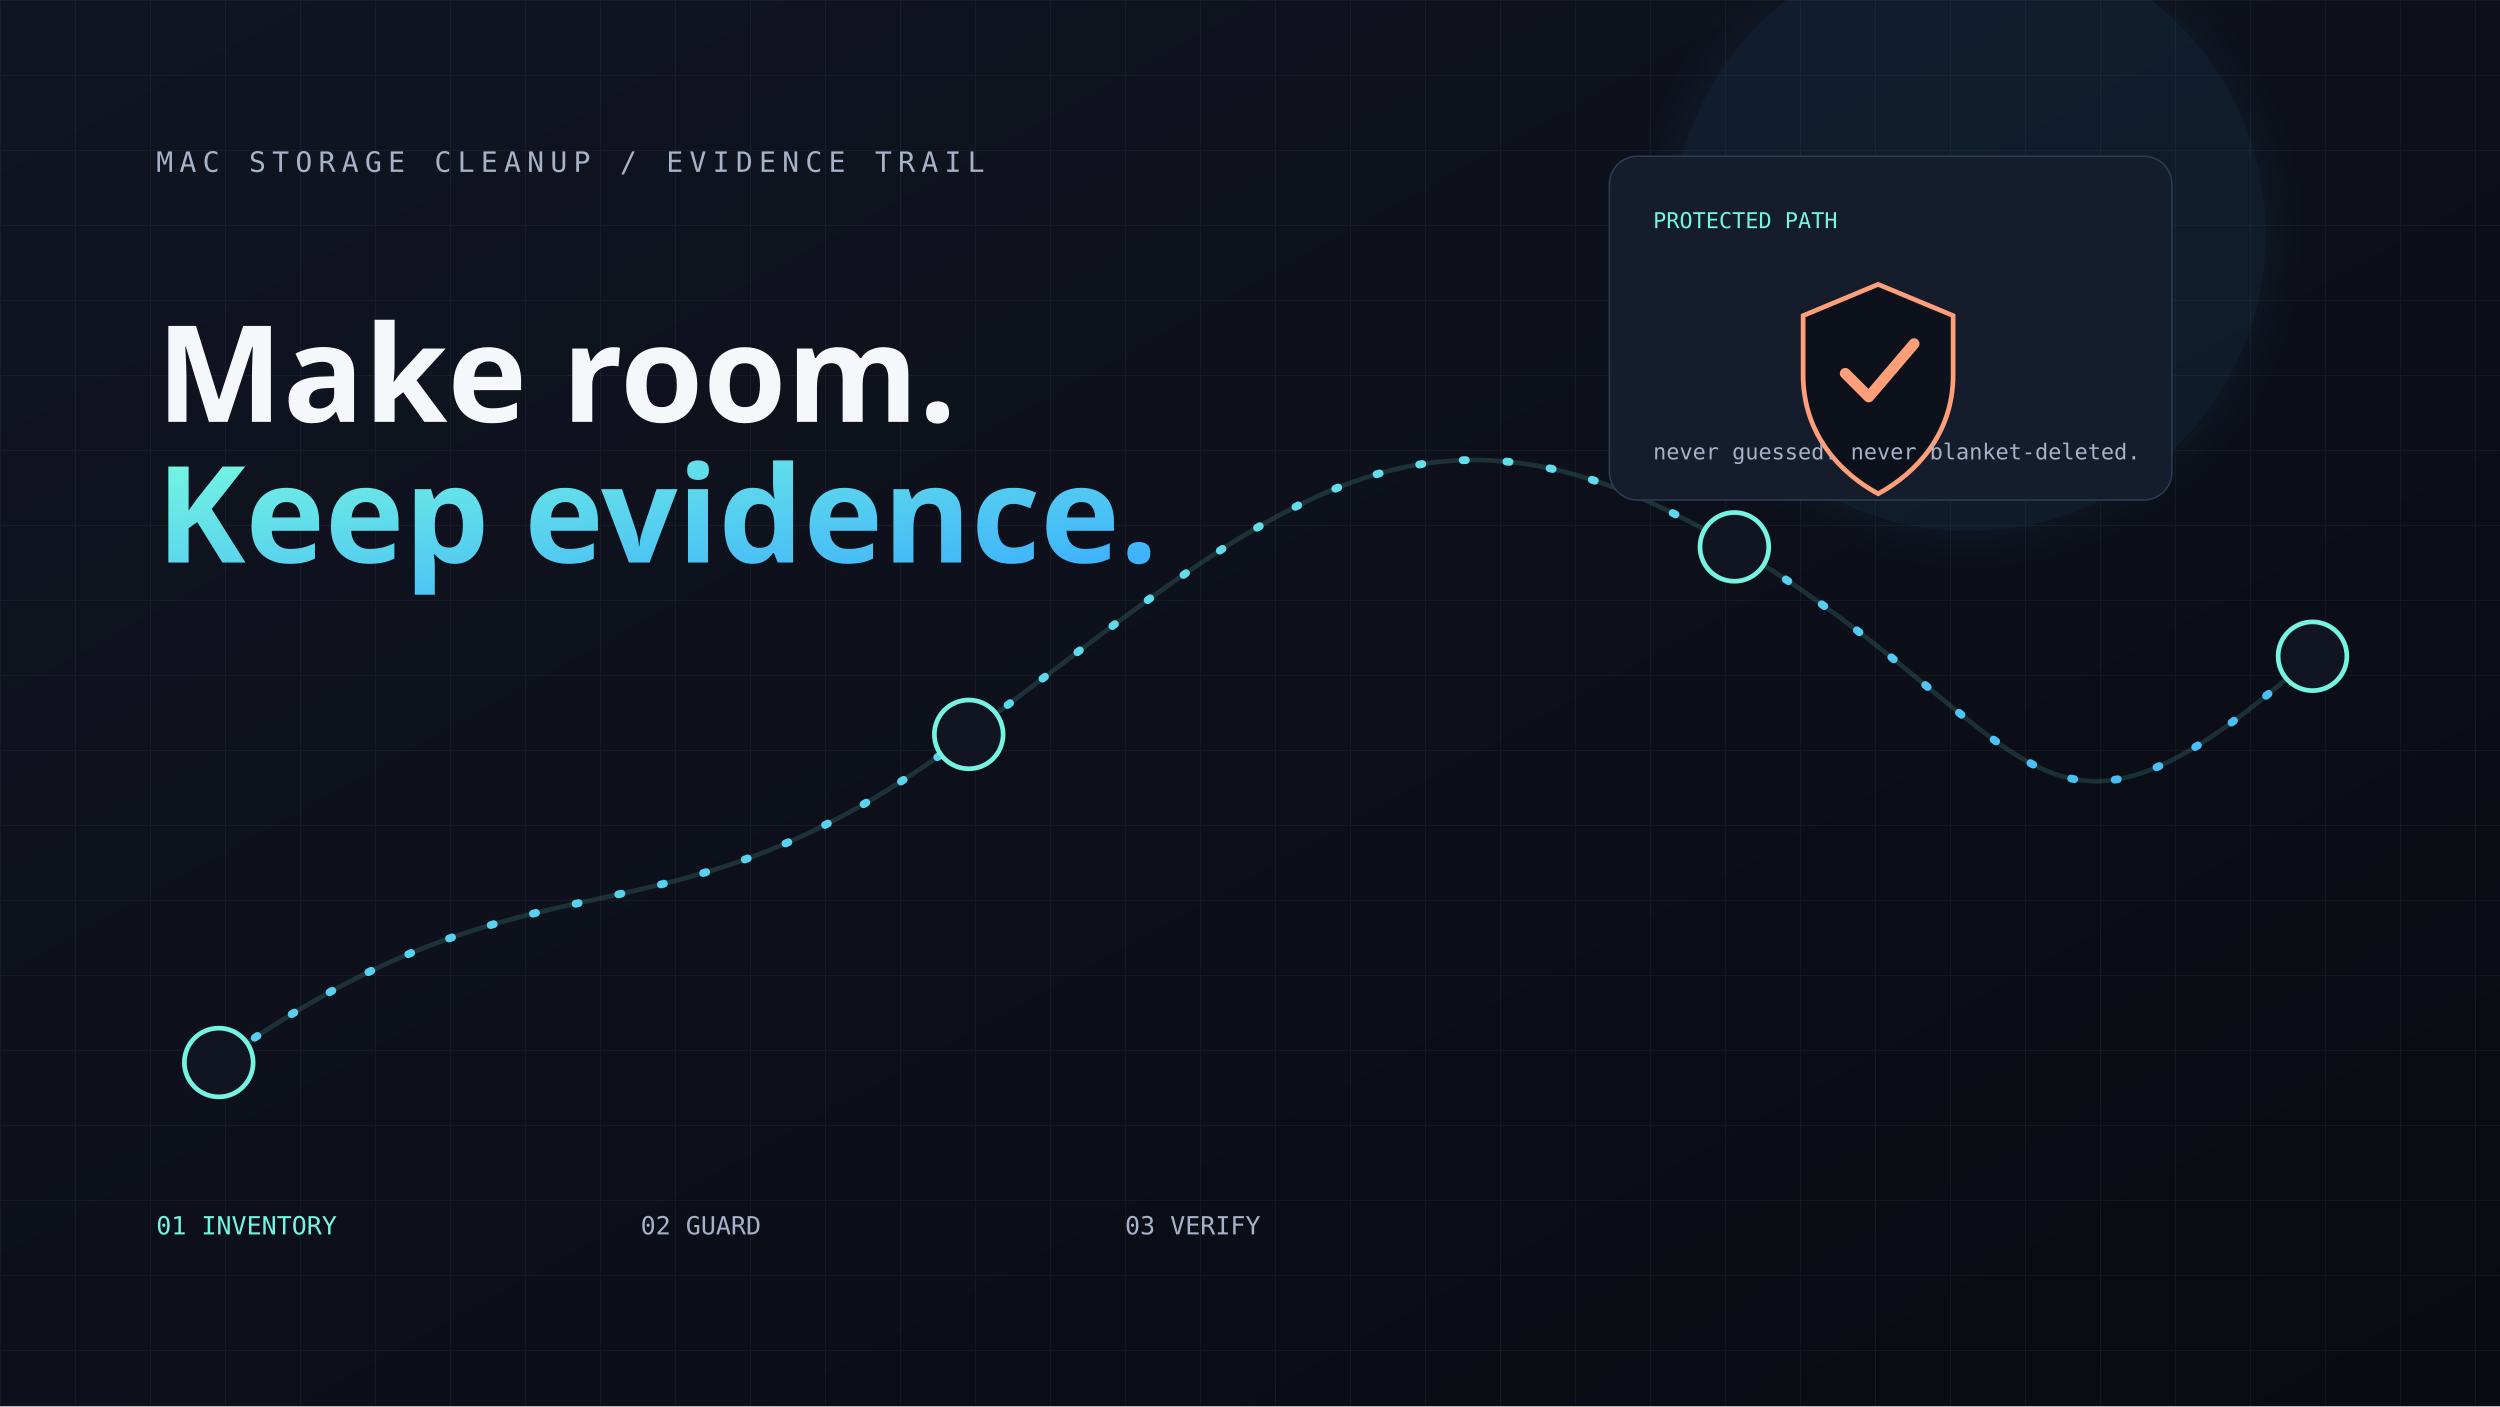
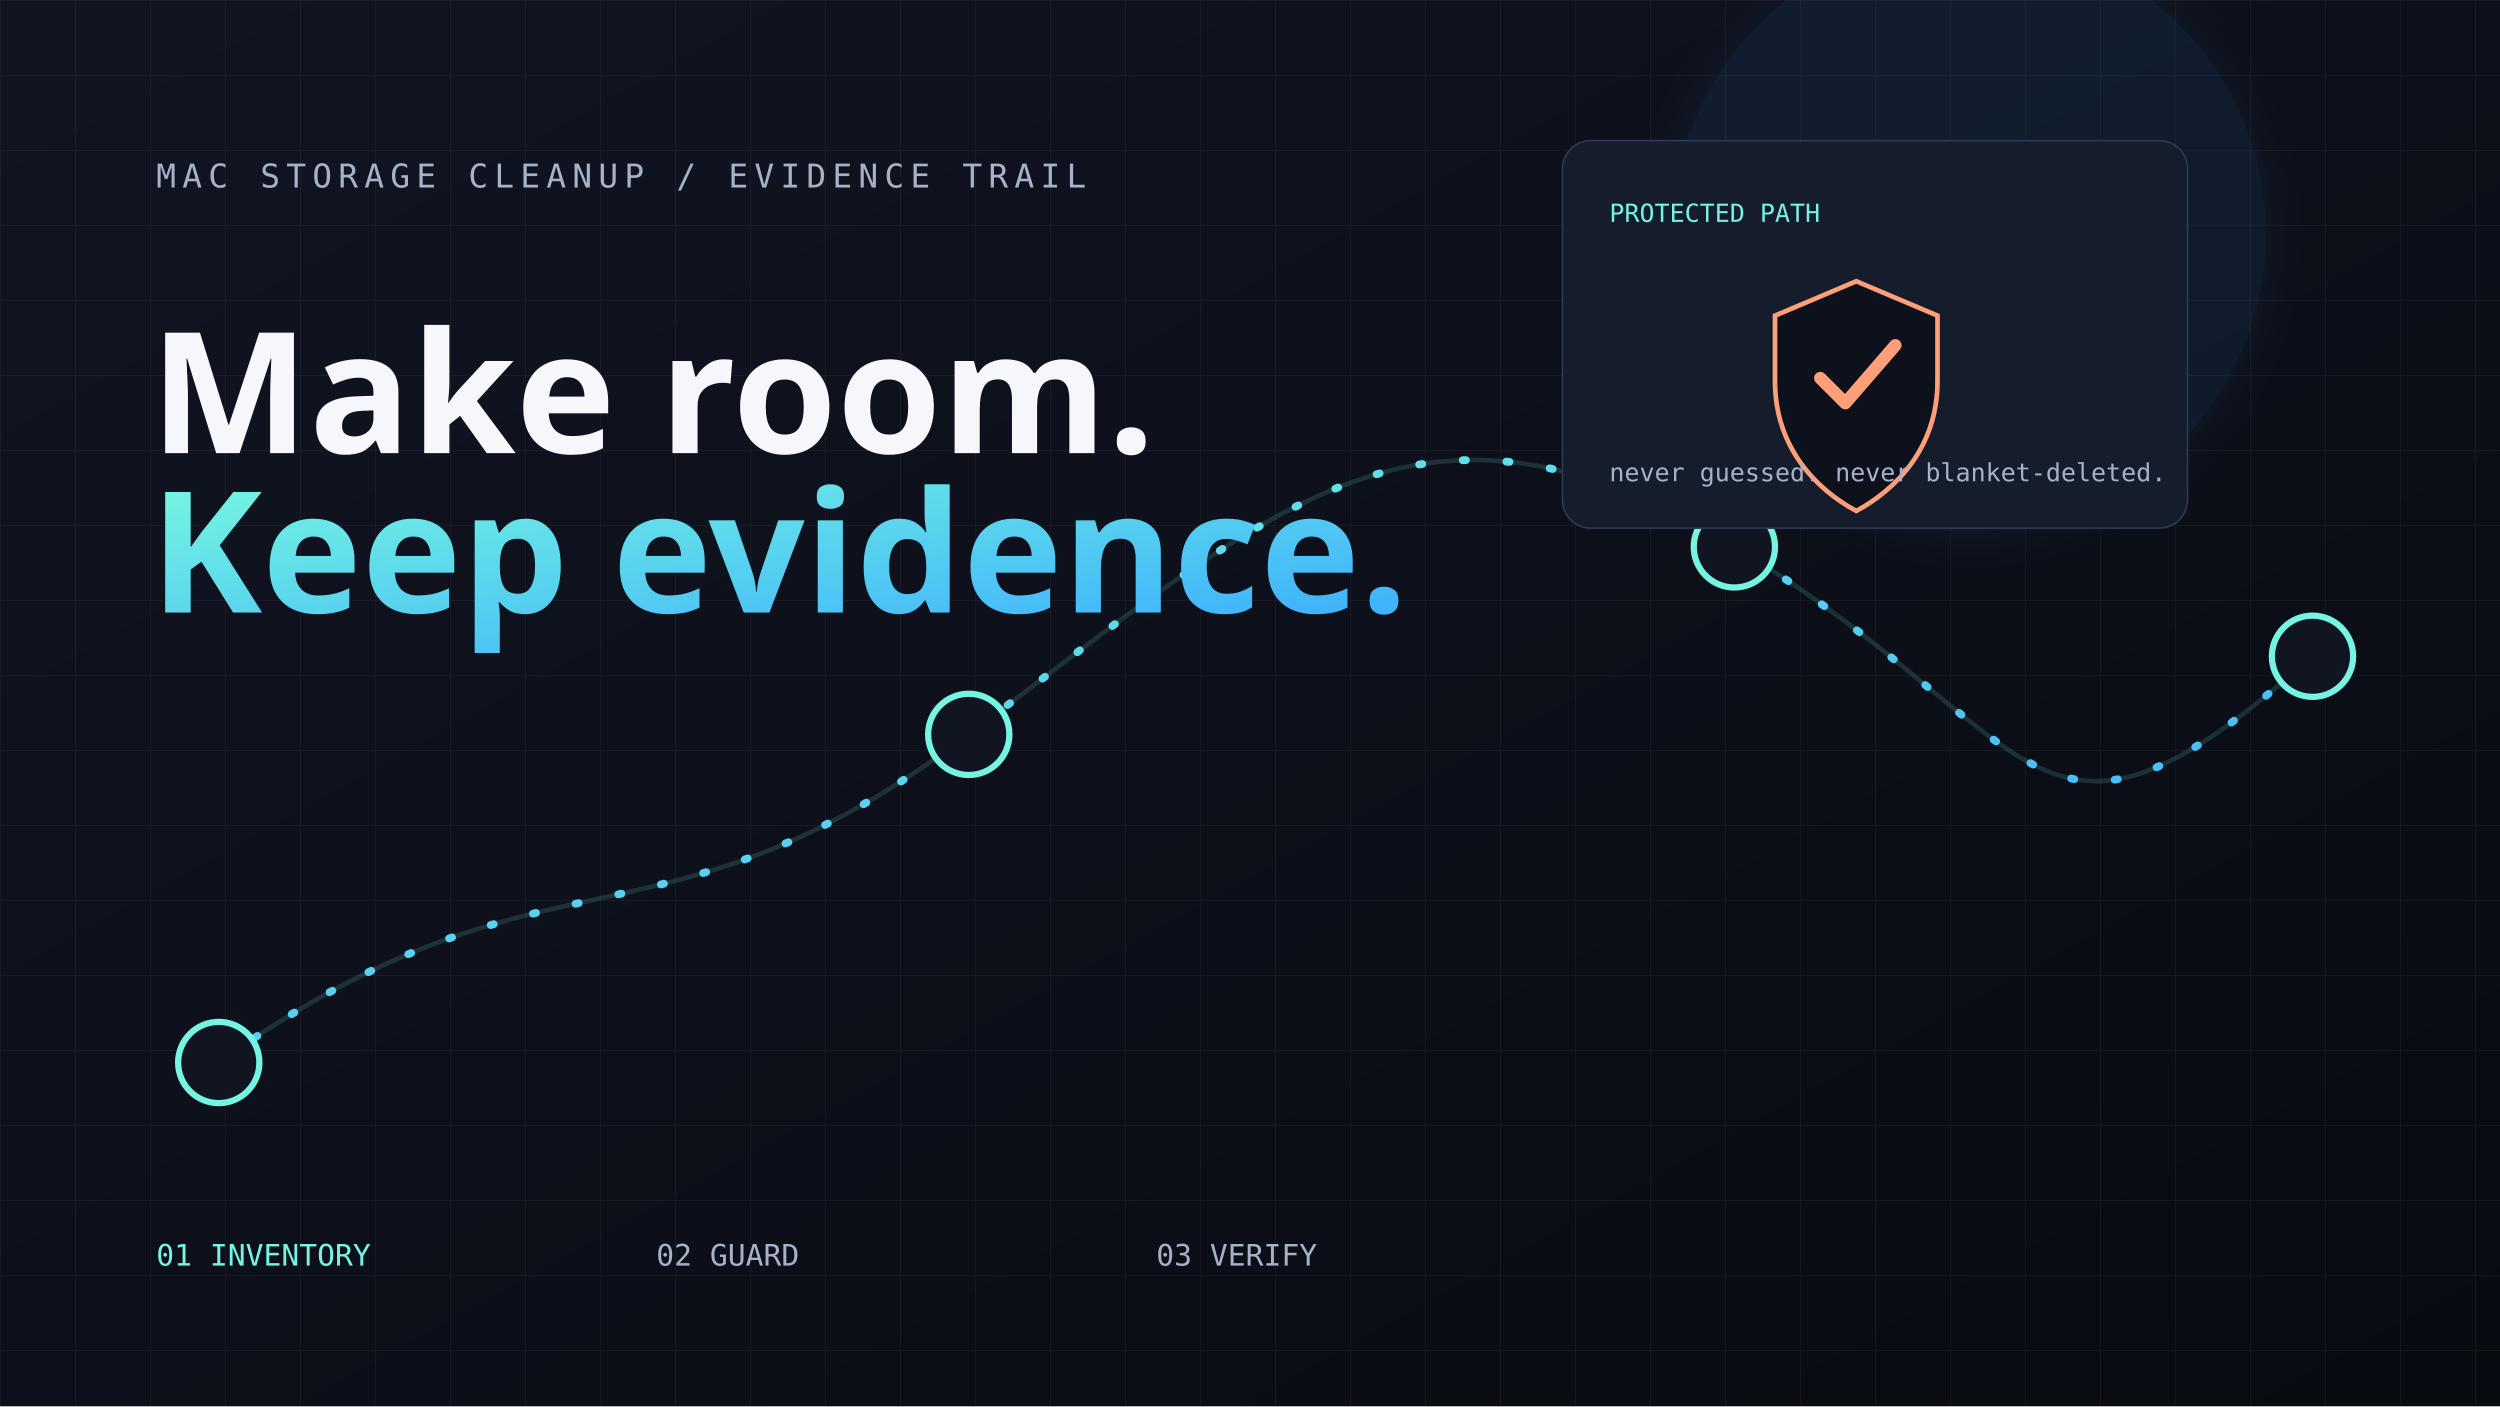
<svg xmlns="http://www.w3.org/2000/svg" viewBox="0 0 1600 900" role="img" aria-labelledby="title desc">
  <defs>
    <linearGradient id="bg" x1="0" y1="0" x2="1" y2="1">
      <stop offset="0" stop-color="#111522" />
      <stop offset="1" stop-color="#090b12" />
    </linearGradient>
    <linearGradient id="cyan" x1="0" y1="0" x2="1" y2="1">
      <stop stop-color="#75f5e1" />
      <stop offset="1" stop-color="#36a8ff" />
    </linearGradient>
    <filter id="glow">
      <feGaussianBlur stdDeviation="14" result="blur" />
      <feMerge>
        <feMergeNode in="blur" />
        <feMergeNode in="SourceGraphic" />
      </feMerge>
    </filter>
    <pattern id="grid" width="48" height="48" patternUnits="userSpaceOnUse">
      <path d="M48 0H0V48" fill="none" stroke="#fff" stroke-opacity=".055" />
    </pattern>
  </defs>
  <rect width="1600" height="900" fill="url(#bg)" />
  <rect width="1600" height="900" fill="url(#grid)" />
  <circle cx="1260" cy="150" r="190" fill="#36a8ff" opacity=".08" filter="url(#glow)" />
  <path d="M140 680C350 530 420 620 620 470S910 230 1110 350 1300 580 1480 420" fill="none" stroke="#75f5e1" stroke-opacity=".15" stroke-width="3" />
  <path d="M140 680C350 530 420 620 620 470S910 230 1110 350 1300 580 1480 420" fill="none" stroke="url(#cyan)" stroke-width="5" stroke-dasharray="2 26" stroke-linecap="round" />
  <g font-family="ui-monospace, SFMono-Regular, Menlo, monospace" fill="#a7b1c8">
-     <text x="100" y="110" font-size="18" letter-spacing="4">MAC STORAGE CLEANUP / EVIDENCE TRAIL</text>
-     <text x="100" y="790" font-size="16" fill="#75f5e1">01  INVENTORY</text>
-     <text x="410" y="790" font-size="16">02  GUARD</text>
-     <text x="720" y="790" font-size="16">03  VERIFY</text>
+     <text x="100" y="120" font-size="21" letter-spacing="4">MAC STORAGE CLEANUP / EVIDENCE TRAIL</text>
+     <text x="100" y="810" font-size="19" fill="#75f5e1">01  INVENTORY</text>
+     <text x="420" y="810" font-size="19">02  GUARD</text>
+     <text x="740" y="810" font-size="19">03  VERIFY</text>
  </g>
-   <g fill="#111522" stroke="#75f5e1" stroke-width="3">
-     <circle cx="140" cy="680" r="22" />
-     <circle cx="620" cy="470" r="22" />
-     <circle cx="1110" cy="350" r="22" />
-     <circle cx="1480" cy="420" r="22" />
+   <g fill="#111522" stroke="#75f5e1" stroke-width="4">
+     <circle cx="140" cy="680" r="26" />
+     <circle cx="620" cy="470" r="26" />
+     <circle cx="1110" cy="350" r="26" />
+     <circle cx="1480" cy="420" r="26" />
  </g>
-   <g transform="translate(1030 100)">
-     <rect width="360" height="220" rx="18" fill="#151c2c" stroke="#2d3b55" />
-     <text x="28" y="46" font-family="ui-monospace, monospace" font-size="14" fill="#75f5e1">PROTECTED PATH</text>
-     <path d="M172 82l48 20v38c0 38-24 63-48 76-24-13-48-38-48-76v-38z" fill="#0d111c" stroke="#ff9f7a" stroke-width="3" />
-     <path d="M151 139l15 15 29-34" fill="none" stroke="#ff9f7a" stroke-width="7" stroke-linecap="round" stroke-linejoin="round" />
-     <text x="28" y="194" font-family="ui-monospace, monospace" font-size="14" fill="#a7b1c8">never guessed. never blanket-deleted.</text>
+   <g transform="translate(1000 90)">
+     <rect width="400" height="248" rx="18" fill="#151c2c" stroke="#2d3b55" />
+     <text x="30" y="52" font-family="ui-monospace, monospace" font-size="16" fill="#75f5e1">PROTECTED PATH</text>
+     <path d="M188 90l52 22v42c0 42-26 69-52 83-26-14-52-41-52-83v-42z" fill="#0d111c" stroke="#ff9f7a" stroke-width="3" />
+     <path d="M165 152l16 16 32-37" fill="none" stroke="#ff9f7a" stroke-width="8" stroke-linecap="round" stroke-linejoin="round" />
+     <text x="30" y="218" font-family="ui-monospace, monospace" font-size="16" fill="#a7b1c8">never guessed. never blanket-deleted.</text>
  </g>
-   <text x="100" y="270" font-family="ui-sans-serif, system-ui, sans-serif" font-size="86" font-weight="700" fill="#f5f7fb">Make room.</text>
-   <text x="100" y="360" font-family="ui-sans-serif, system-ui, sans-serif" font-size="86" font-weight="700" fill="url(#cyan)">Keep evidence.</text>
+   <text x="96" y="290" font-family="ui-sans-serif, system-ui, sans-serif" font-size="108" font-weight="700" fill="#f5f7fb">Make room.</text>
+   <text x="96" y="392" font-family="ui-sans-serif, system-ui, sans-serif" font-size="108" font-weight="700" fill="url(#cyan)">Keep evidence.</text>
</svg>
